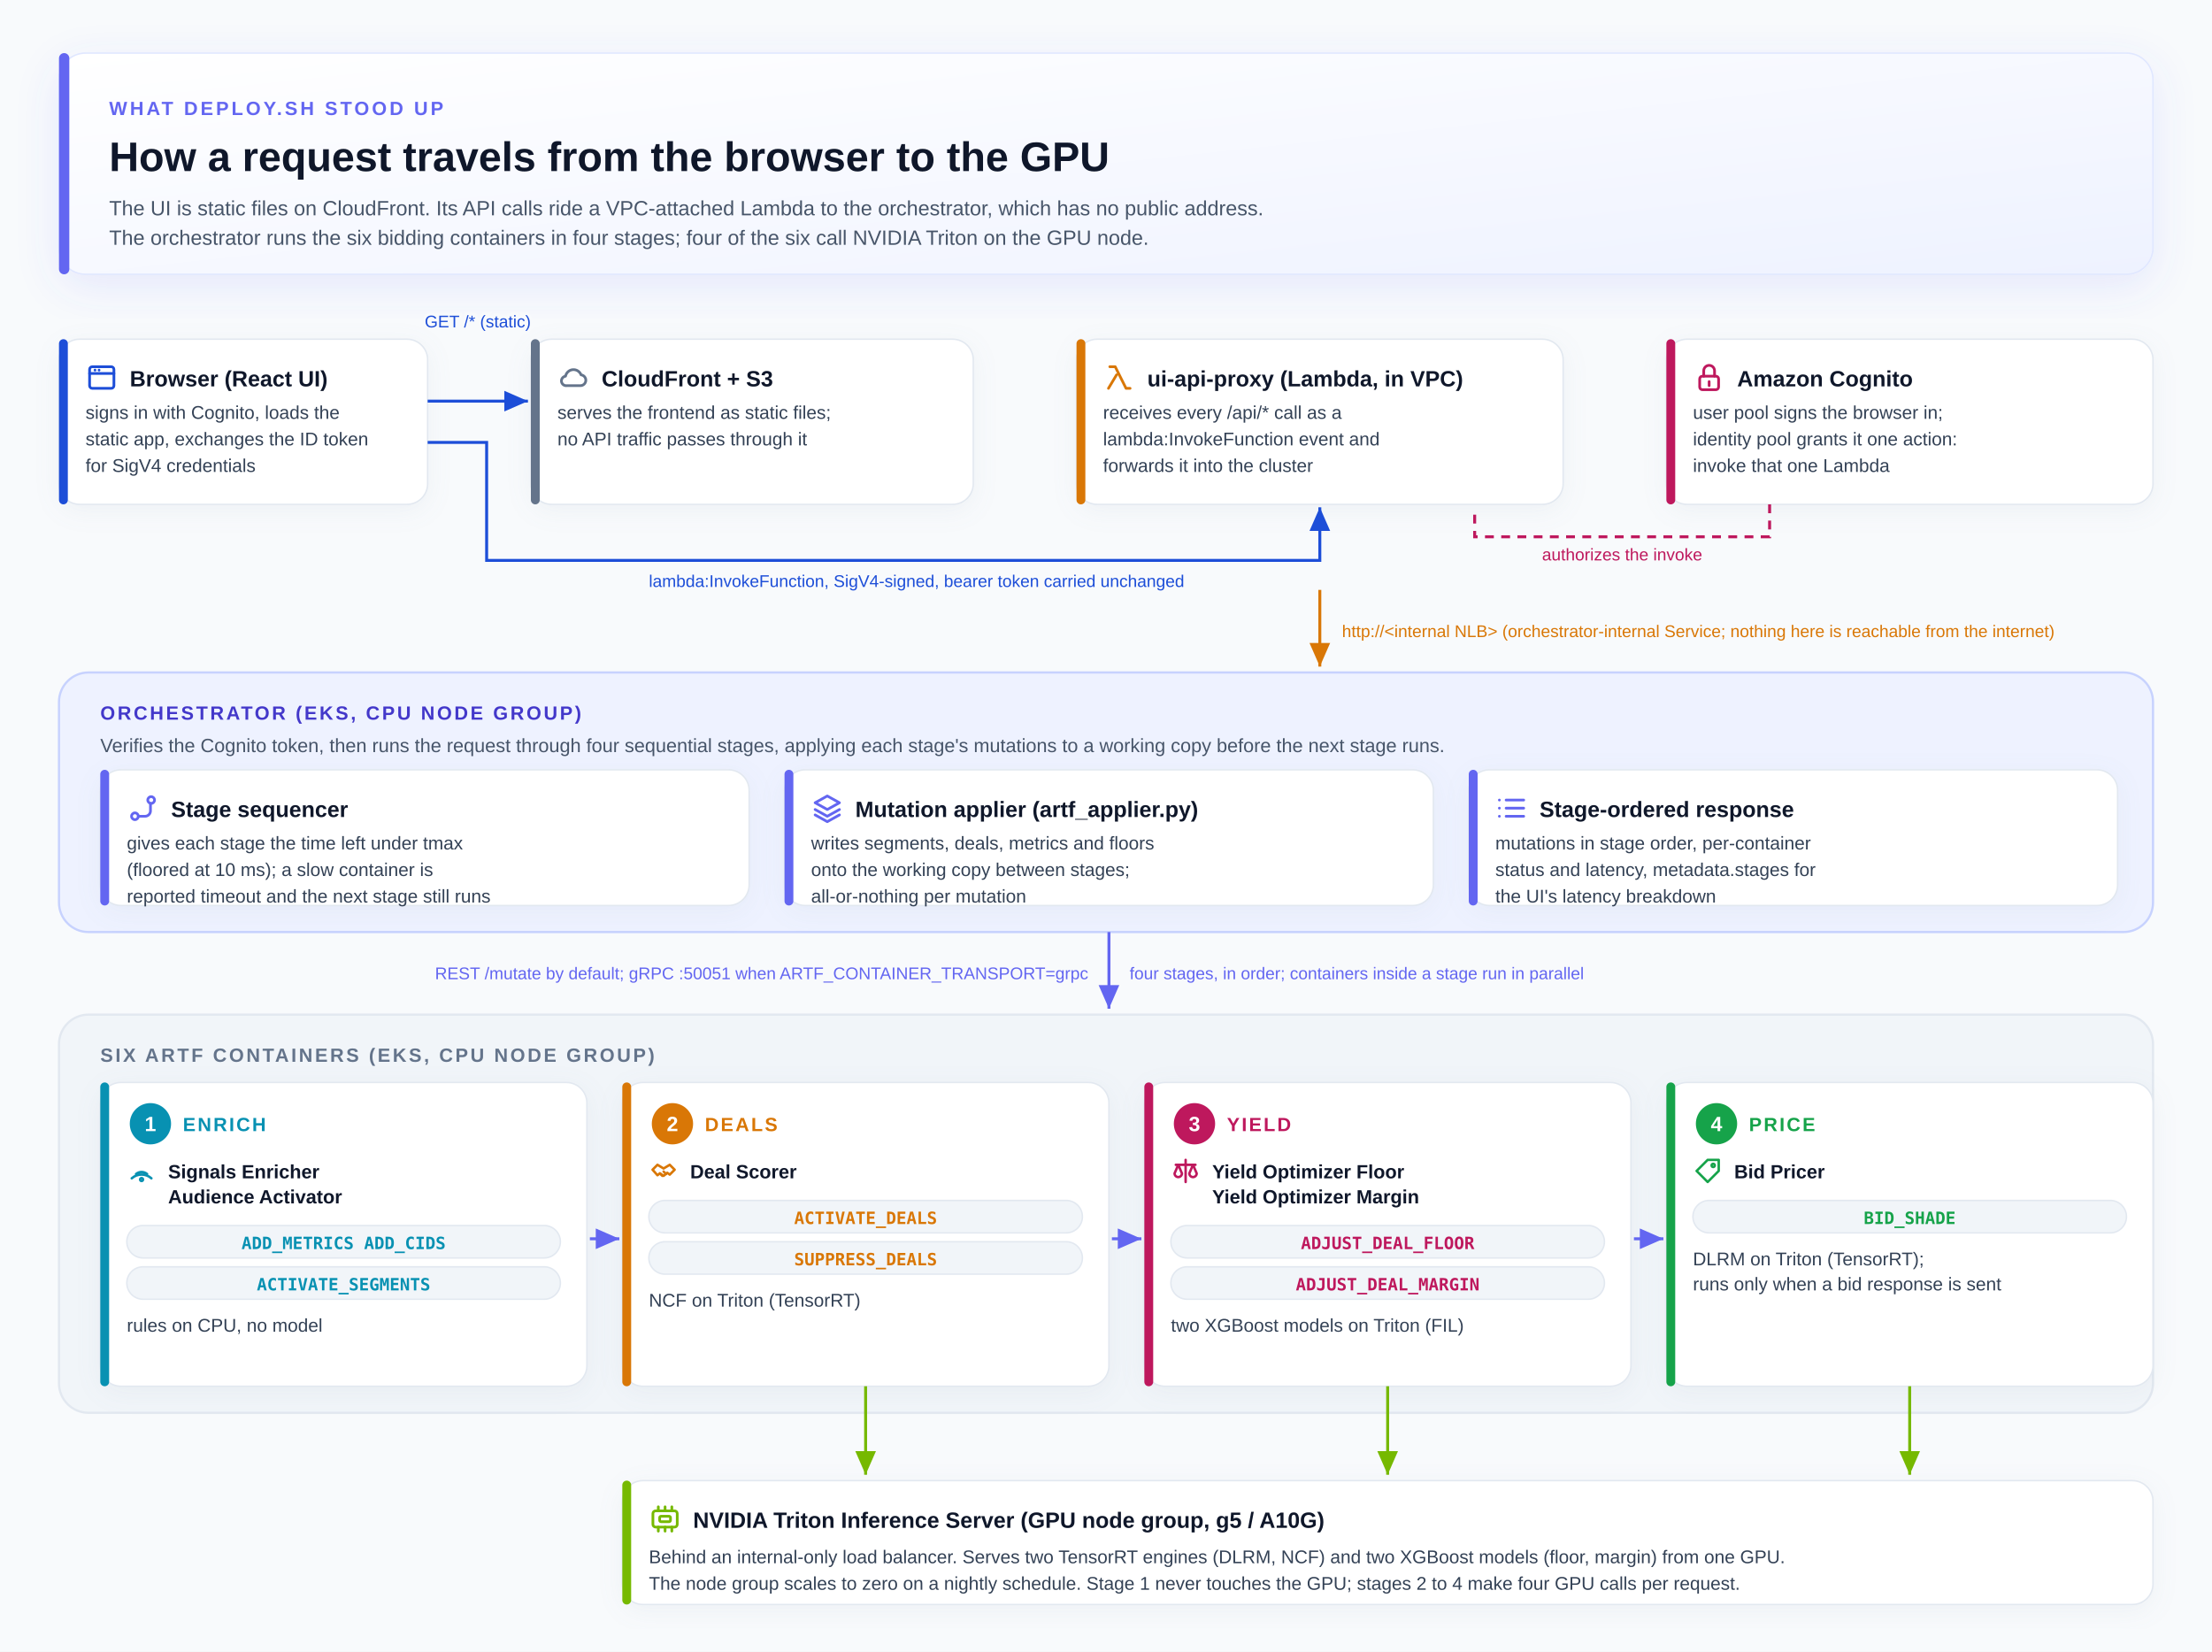
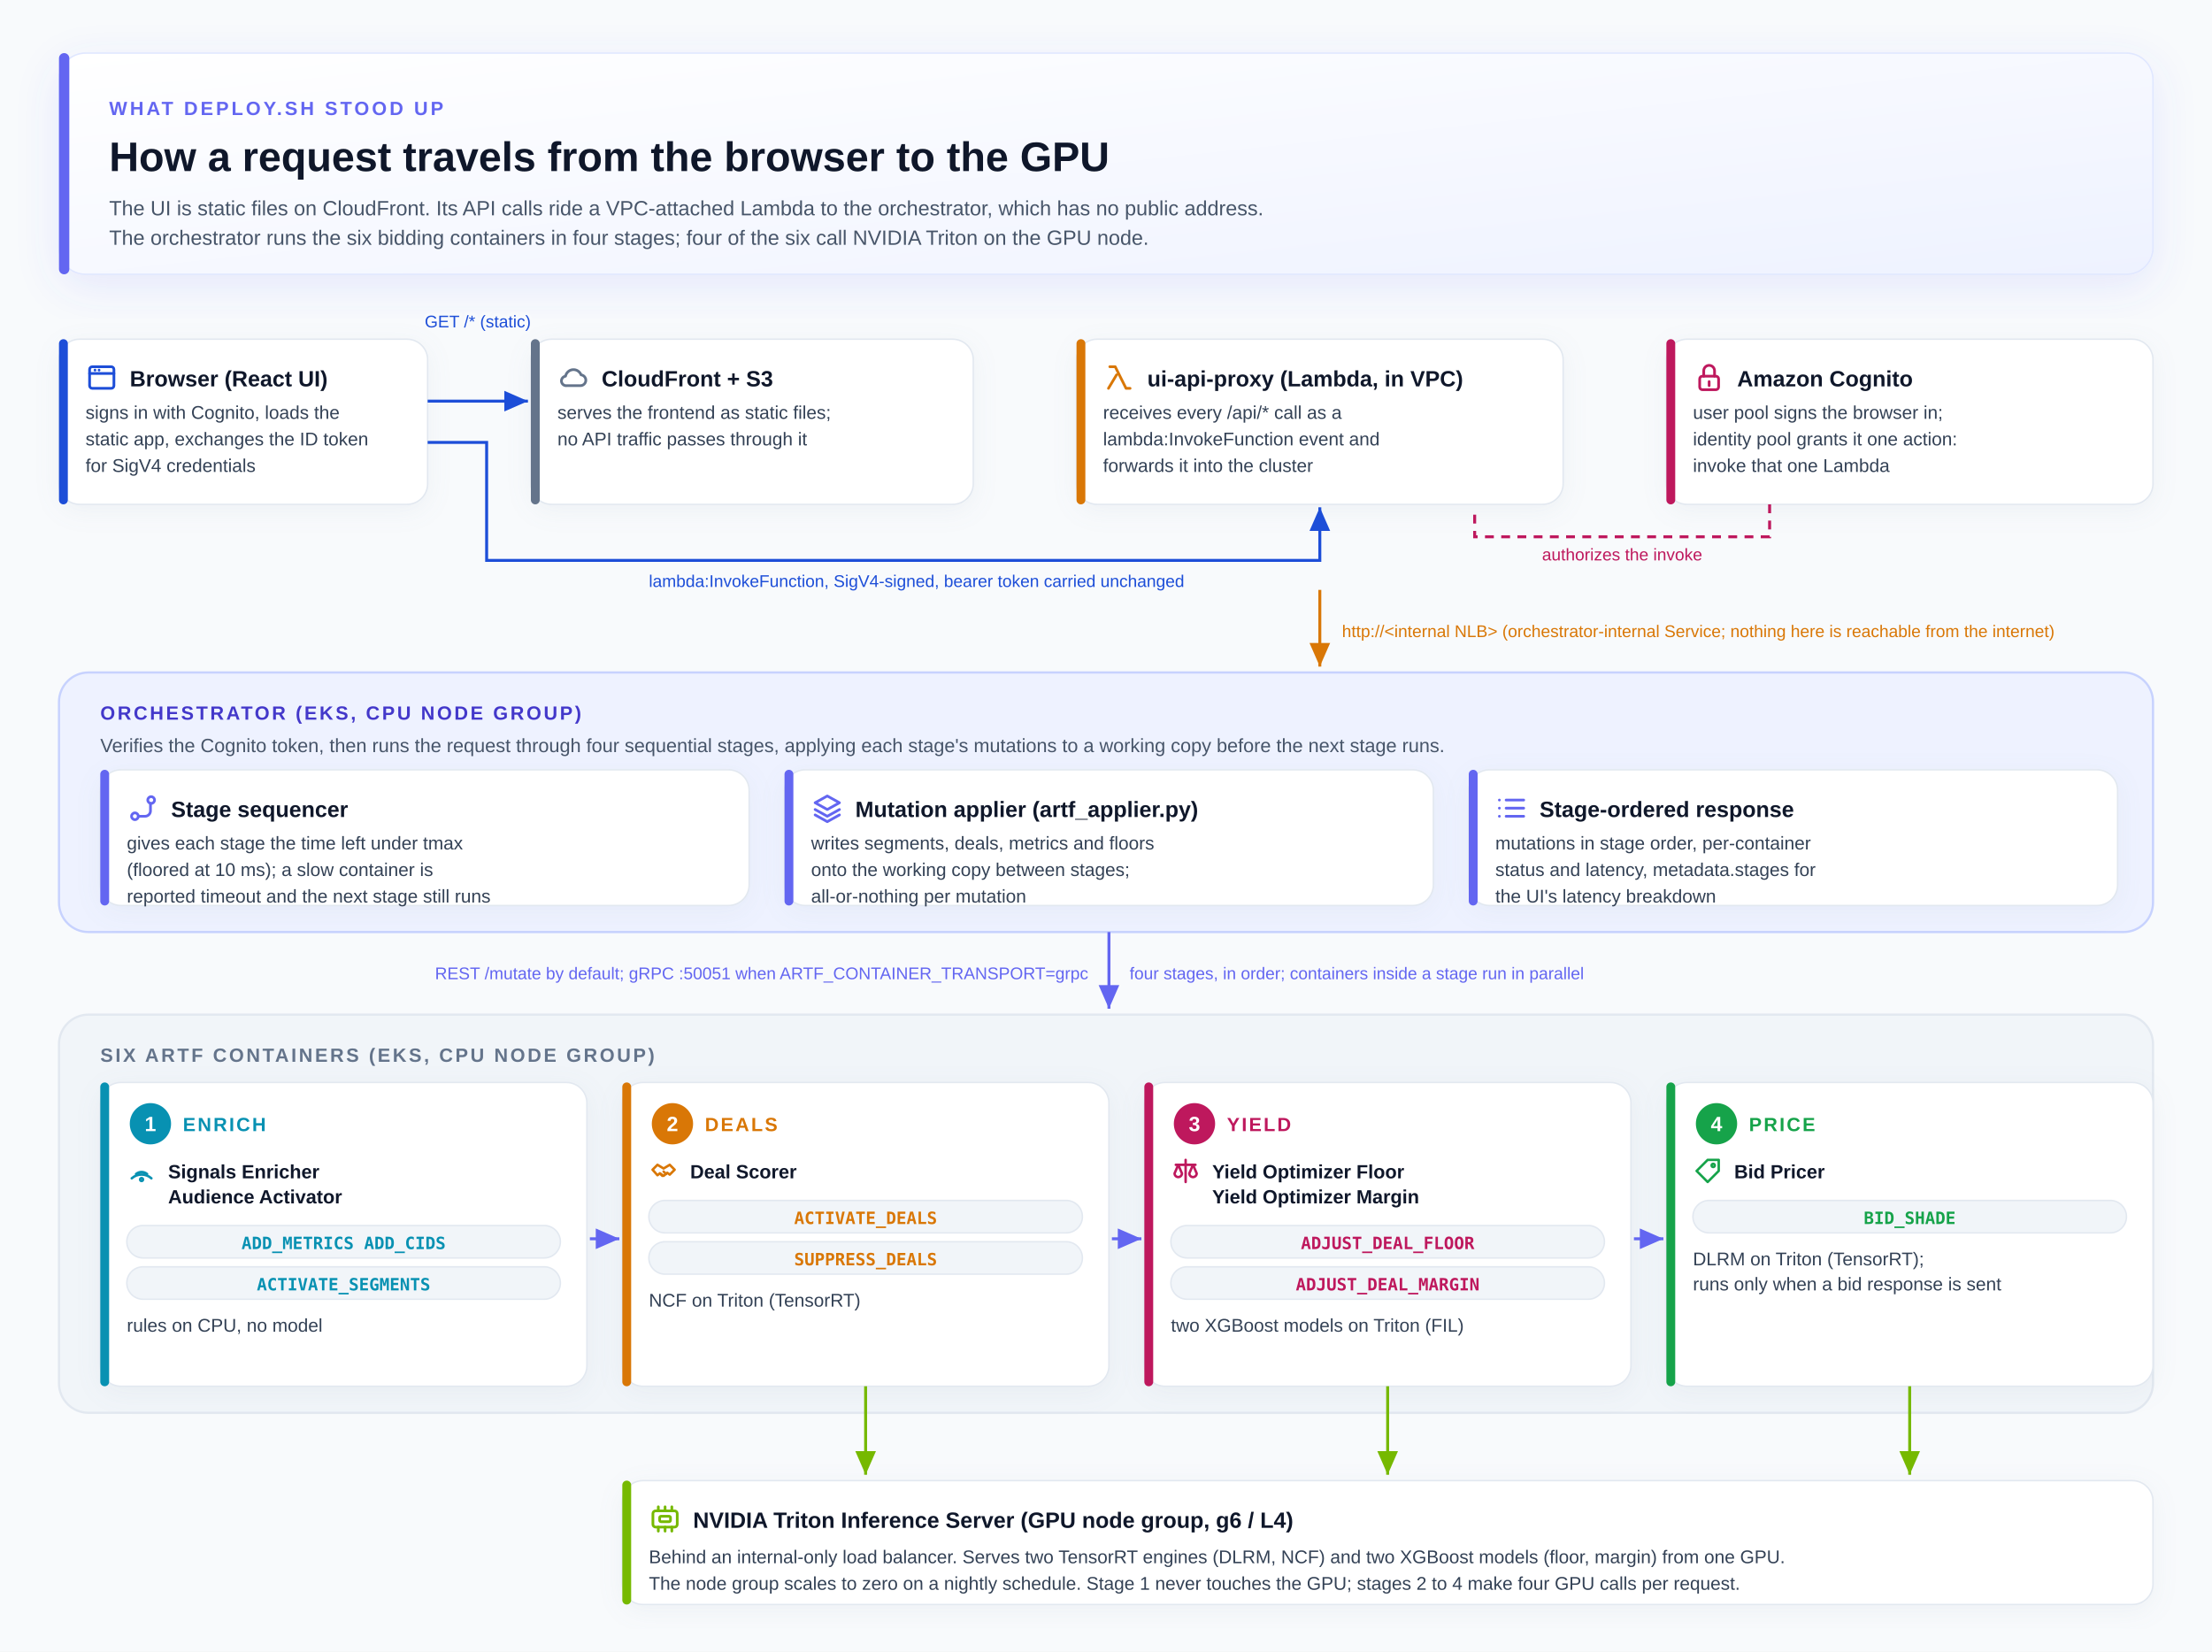
<svg xmlns="http://www.w3.org/2000/svg" width="1500" height="1120" viewBox="0 0 1500 1120" font-family="Amazon Ember, Amazon Ember Display, -apple-system, BlinkMacSystemFont, Segoe UI, Helvetica Neue, Arial, sans-serif">
  <defs>
    <filter id="amb" x="-20%" y="-20%" width="140%" height="140%">
      <feDropShadow dx="0" dy="1" stdDeviation="1" flood-color="#000000" flood-opacity="0.02" />
      <feDropShadow dx="0" dy="4" stdDeviation="8" flood-color="#94A3B8" flood-opacity="0.10" />
    </filter>
    <filter id="ambIndigo" x="-20%" y="-20%" width="140%" height="140%">
      <feDropShadow dx="0" dy="2" stdDeviation="3" flood-color="#6366F1" flood-opacity="0.10" />
      <feDropShadow dx="0" dy="8" stdDeviation="14" flood-color="#6366F1" flood-opacity="0.12" />
    </filter>
    <linearGradient id="hdr" x1="0" y1="0" x2="1" y2="1">
      <stop offset="0%" stop-color="#FFFFFF" />
      <stop offset="100%" stop-color="#EEF2FF" />
    </linearGradient>
    <marker id="arw" markerWidth="10" markerHeight="10" refX="8" refY="3.5" orient="auto">
      <path d="M0,0 L8,3.5 L0,7 Z" fill="#6366F1" />
    </marker>
    <marker id="arwBlue" markerWidth="10" markerHeight="10" refX="8" refY="3.5" orient="auto">
      <path d="M0,0 L8,3.5 L0,7 Z" fill="#1D4ED8" />
    </marker>
    <marker id="arwGrey" markerWidth="10" markerHeight="10" refX="8" refY="3.5" orient="auto">
      <path d="M0,0 L8,3.5 L0,7 Z" fill="#64748B" />
    </marker>
    <marker id="arwC" markerWidth="10" markerHeight="10" refX="8" refY="3.5" orient="auto">
      <path d="M0,0 L8,3.5 L0,7 Z" fill="#0891B2" />
    </marker>
    <marker id="arwA" markerWidth="10" markerHeight="10" refX="8" refY="3.5" orient="auto">
      <path d="M0,0 L8,3.5 L0,7 Z" fill="#D97706" />
    </marker>
    <marker id="arwG" markerWidth="10" markerHeight="10" refX="8" refY="3.5" orient="auto">
      <path d="M0,0 L8,3.5 L0,7 Z" fill="#16A34A" />
    </marker>
    <marker id="arwNv" markerWidth="10" markerHeight="10" refX="8" refY="3.5" orient="auto">
      <path d="M0,0 L8,3.5 L0,7 Z" fill="#76B900" />
    </marker>
    <symbol id="ic-browser" viewBox="0 0 24 24">
      <g fill="none" stroke="currentColor" stroke-width="2" stroke-linecap="round" stroke-linejoin="round">
        <rect x="3" y="4" width="18" height="16" rx="2" />
        <path d="M3 9h18M7 6.5h.01M10 6.5h.01" />
      </g>
    </symbol>
    <symbol id="ic-server" viewBox="0 0 24 24">
      <g fill="none" stroke="currentColor" stroke-width="2" stroke-linecap="round" stroke-linejoin="round">
        <rect x="3" y="4" width="18" height="6" rx="1.5" />
        <rect x="3" y="14" width="18" height="6" rx="1.5" />
        <path d="M7 7h.01M7 17h.01" />
      </g>
    </symbol>
    <symbol id="ic-route" viewBox="0 0 24 24">
      <g fill="none" stroke="currentColor" stroke-width="2" stroke-linecap="round" stroke-linejoin="round">
        <circle cx="6" cy="18" r="2.5" />
        <circle cx="18" cy="6" r="2.5" />
        <path d="M8.5 18h5a4 4 0 0 0 4-4v-5.5" />
      </g>
    </symbol>
    <symbol id="ic-signal" viewBox="0 0 24 24">
      <g fill="none" stroke="currentColor" stroke-width="2" stroke-linecap="round" stroke-linejoin="round">
        <path d="M4 18a12 12 0 0 1 16 0M7.5 14.5a7 7 0 0 1 9 0" />
        <circle cx="12" cy="19" r="1.2" />
      </g>
    </symbol>
    <symbol id="ic-users" viewBox="0 0 24 24">
      <g fill="none" stroke="currentColor" stroke-width="2" stroke-linecap="round" stroke-linejoin="round">
        <circle cx="9" cy="8" r="3.5" />
        <path d="M2.5 20a6.5 6.5 0 0 1 13 0" />
        <circle cx="17" cy="9" r="2.5" />
        <path d="M15.5 14a5 5 0 0 1 6 5" />
      </g>
    </symbol>
    <symbol id="ic-handshake" viewBox="0 0 24 24">
      <g fill="none" stroke="currentColor" stroke-width="2" stroke-linecap="round" stroke-linejoin="round">
        <path d="M3 11l4-4 5 3 5-3 4 4-4 4-2-1.5-3 2.5-3-2-2 1.5z" />
        <path d="M9 14l2 2M12 12.5l2 2" />
      </g>
    </symbol>
    <symbol id="ic-scale" viewBox="0 0 24 24">
      <g fill="none" stroke="currentColor" stroke-width="2" stroke-linecap="round" stroke-linejoin="round">
        <path d="M12 3v18M4 7h16M6 7l-3 7a3 3 0 0 0 6 0zM18 7l-3 7a3 3 0 0 0 6 0z" />
      </g>
    </symbol>
    <symbol id="ic-tag" viewBox="0 0 24 24">
      <g fill="none" stroke="currentColor" stroke-width="2" stroke-linecap="round" stroke-linejoin="round">
        <path d="M3 12l9-9h9v9l-9 9z" />
        <circle cx="16.5" cy="7.5" r="1.3" />
      </g>
    </symbol>
    <symbol id="ic-gpu" viewBox="0 0 24 24">
      <g fill="none" stroke="currentColor" stroke-width="2" stroke-linecap="round" stroke-linejoin="round">
        <rect x="3" y="6" width="18" height="12" rx="2" />
        <rect x="8" y="10" width="8" height="4" rx="1" />
        <path d="M7 3v3M12 3v3M17 3v3M7 18v3M12 18v3M17 18v3" />
      </g>
    </symbol>
    <symbol id="ic-gavel" viewBox="0 0 24 24">
      <g fill="none" stroke="currentColor" stroke-width="2" stroke-linecap="round" stroke-linejoin="round">
        <path d="M4 20l7-7M9 8l7 7M12 5l7 7M7 10l5-5 7 7-5 5z" />
      </g>
    </symbol>
    <symbol id="ic-doc" viewBox="0 0 24 24">
      <g fill="none" stroke="currentColor" stroke-width="2" stroke-linecap="round" stroke-linejoin="round">
        <path d="M7 3h7l5 5v13H7z" />
        <path d="M14 3v5h5M10 13h6M10 17h6" />
      </g>
    </symbol>
    <symbol id="ic-hook" viewBox="0 0 24 24">
      <g fill="none" stroke="currentColor" stroke-width="2" stroke-linecap="round" stroke-linejoin="round">
        <path d="M12 3v9a4 4 0 0 0 8 0" />
        <circle cx="12" cy="3" r="1" />
        <path d="M6 10l3 3-3 3" />
      </g>
    </symbol>
    <symbol id="ic-cloud" viewBox="0 0 24 24">
      <g fill="none" stroke="currentColor" stroke-width="2" stroke-linecap="round" stroke-linejoin="round">
        <path d="M7 18h10a4 4 0 0 0 .5-7.97A6 6 0 0 0 6 11a3.5 3.5 0 0 0 1 7z" />
      </g>
    </symbol>
    <symbol id="ic-lock" viewBox="0 0 24 24">
      <g fill="none" stroke="currentColor" stroke-width="2" stroke-linecap="round" stroke-linejoin="round">
        <rect x="5" y="11" width="14" height="10" rx="2" />
        <path d="M8 11V7a4 4 0 0 1 8 0v4" />
        <path d="M12 15v3" />
      </g>
    </symbol>
    <symbol id="ic-lambda" viewBox="0 0 24 24">
      <g fill="none" stroke="currentColor" stroke-width="2" stroke-linecap="round" stroke-linejoin="round">
        <path d="M5 4h4l8 16h3M4 20l6-10" />
      </g>
    </symbol>
    <symbol id="ic-layers" viewBox="0 0 24 24">
      <g fill="none" stroke="currentColor" stroke-width="2" stroke-linecap="round" stroke-linejoin="round">
        <path d="M12 3l9 5-9 5-9-5z" />
        <path d="M3 13l9 5 9-5M3 17l9 5 9-5" />
      </g>
    </symbol>
    <symbol id="ic-list" viewBox="0 0 24 24">
      <g fill="none" stroke="currentColor" stroke-width="2" stroke-linecap="round" stroke-linejoin="round">
        <path d="M8 6h13M8 12h13M8 18h13M3 6h.01M3 12h.01M3 18h.01" />
      </g>
    </symbol>
    <symbol id="ic-catalog" viewBox="0 0 24 24">
      <g fill="none" stroke="currentColor" stroke-width="2" stroke-linecap="round" stroke-linejoin="round">
        <path d="M4 4h6v16H4zM14 4h6v16h-6z" />
        <path d="M7 8h.01M17 8h.01" />
      </g>
    </symbol>
  </defs>
  <rect width="1500" height="1120" fill="#F8FAFC" />
  <g filter="url(#ambIndigo)">
    <rect x="40" y="36" width="1420" height="150" rx="18" fill="url(#hdr)" stroke="#E0E7FF" />
  </g>
  <rect x="40" y="36" width="7" height="150" rx="3.5" fill="#6366F1" />
  <text x="74" y="78" font-size="13" font-weight="700" fill="#6366F1" letter-spacing="0.14em">WHAT DEPLOY.SH STOOD UP</text>
  <text x="74" y="116" font-size="28" font-weight="700" fill="#0F172A">How a request travels from the browser to the GPU</text>
  <text x="74" y="146" font-size="14" fill="#475569">The UI is static files on CloudFront. Its API calls ride a VPC-attached Lambda to the orchestrator, which has no public address.</text>
  <text x="74" y="166" font-size="14" fill="#475569">The orchestrator runs the six bidding containers in four stages; four of the six call NVIDIA Triton on the GPU node.</text>
  <g filter="url(#amb)">
    <rect x="40" y="230" width="250" height="112" rx="14" fill="#FFFFFF" stroke="#E2E8F0" />
  </g>
  <rect x="40" y="230" width="6" height="112" rx="3" fill="#1D4ED8" />
  <use href="#ic-browser" x="58" y="245" width="22" height="22" color="#1D4ED8" />
  <text x="88" y="262" font-size="15" font-weight="700" fill="#0F172A">Browser (React UI)</text>
  <text x="58" y="284" font-size="12.5" fill="#334155">signs in with Cognito, loads the</text>
  <text x="58" y="302" font-size="12.5" fill="#334155">static app, exchanges the ID token</text>
  <text x="58" y="320" font-size="12.5" fill="#334155">for SigV4 credentials</text>
  <g filter="url(#amb)">
    <rect x="360" y="230" width="300" height="112" rx="14" fill="#FFFFFF" stroke="#E2E8F0" />
  </g>
  <rect x="360" y="230" width="6" height="112" rx="3" fill="#64748B" />
  <use href="#ic-cloud" x="378" y="245" width="22" height="22" color="#64748B" />
  <text x="408" y="262" font-size="15" font-weight="700" fill="#0F172A">CloudFront + S3</text>
  <text x="378" y="284" font-size="12.5" fill="#334155">serves the frontend as static files;</text>
  <text x="378" y="302" font-size="12.5" fill="#334155">no API traffic passes through it</text>
  <g filter="url(#amb)">
    <rect x="730" y="230" width="330" height="112" rx="14" fill="#FFFFFF" stroke="#E2E8F0" />
  </g>
  <rect x="730" y="230" width="6" height="112" rx="3" fill="#D97706" />
  <use href="#ic-lambda" x="748" y="245" width="22" height="22" color="#D97706" />
  <text x="778" y="262" font-size="15" font-weight="700" fill="#0F172A">ui-api-proxy (Lambda, in VPC)</text>
  <text x="748" y="284" font-size="12.5" fill="#334155">receives every /api/* call as a</text>
  <text x="748" y="302" font-size="12.5" fill="#334155">lambda:InvokeFunction event and</text>
  <text x="748" y="320" font-size="12.5" fill="#334155">forwards it into the cluster</text>
  <g filter="url(#amb)">
    <rect x="1130" y="230" width="330" height="112" rx="14" fill="#FFFFFF" stroke="#E2E8F0" />
  </g>
  <rect x="1130" y="230" width="6" height="112" rx="3" fill="#BE185D" />
  <use href="#ic-lock" x="1148" y="245" width="22" height="22" color="#BE185D" />
  <text x="1178" y="262" font-size="15" font-weight="700" fill="#0F172A">Amazon Cognito</text>
  <text x="1148" y="284" font-size="12.5" fill="#334155">user pool signs the browser in;</text>
  <text x="1148" y="302" font-size="12.5" fill="#334155">identity pool grants it one action:</text>
  <text x="1148" y="320" font-size="12.5" fill="#334155">invoke that one Lambda</text>
  <path d="M290 272 L358 272" stroke="#1D4ED8" stroke-width="2" fill="none" marker-end="url(#arwBlue)" />
  <text x="324" y="222" font-size="11.5" font-weight="500" fill="#1D4ED8" text-anchor="middle" stroke="#F8FAFC" stroke-width="4" paint-order="stroke">GET /* (static)</text>
  <path d="M290 300 L330 300 L330 380 L895 380 L895 344" stroke="#1D4ED8" stroke-width="2" fill="none" marker-end="url(#arwBlue)" />
  <text x="440" y="398" font-size="11.5" font-weight="500" fill="#1D4ED8" text-anchor="start" stroke="#F8FAFC" stroke-width="4" paint-order="stroke">lambda:InvokeFunction, SigV4-signed, bearer token carried unchanged</text>
  <path d="M1200 342 L1200 364 L1000 364 L1000 346" stroke="#BE185D" stroke-width="2" fill="none" marker-end="url(#arwR)" stroke-dasharray="6 5" />
  <text x="1100" y="380" font-size="11.5" font-weight="500" fill="#BE185D" text-anchor="middle" stroke="#F8FAFC" stroke-width="4" paint-order="stroke">authorizes the invoke</text>
  <path d="M895 400 L895 452" stroke="#D97706" stroke-width="2" fill="none" marker-end="url(#arwA)" />
  <text x="910" y="432" font-size="11.5" font-weight="500" fill="#D97706" text-anchor="start" stroke="#F8FAFC" stroke-width="4" paint-order="stroke">http://&lt;internal NLB&gt;  (orchestrator-internal Service; nothing here is reachable from the internet)</text>
  <rect x="40" y="456" width="1420" height="176" rx="20" fill="#EEF2FF" stroke="#C7D2FE" stroke-width="1.5" />
  <text x="68" y="488" font-size="13" font-weight="700" fill="#4338CA" letter-spacing="0.12em">ORCHESTRATOR (EKS, CPU NODE GROUP)</text>
  <text x="68" y="510" font-size="13" fill="#475569">Verifies the Cognito token, then runs the request through four sequential stages, applying each stage's mutations to a working copy before the next stage runs.</text>
  <g filter="url(#amb)">
    <rect x="68" y="522" width="440" height="92" rx="14" fill="#FFFFFF" stroke="#E2E8F0" />
  </g>
  <rect x="68" y="522" width="6" height="92" rx="3" fill="#6366F1" />
  <use href="#ic-route" x="86" y="537" width="22" height="22" color="#6366F1" />
  <text x="116" y="554" font-size="15" font-weight="700" fill="#0F172A">Stage sequencer</text>
  <text x="86" y="576" font-size="12.5" fill="#334155">gives each stage the time left under tmax</text>
  <text x="86" y="594" font-size="12.5" fill="#334155">(floored at 10 ms); a slow container is</text>
  <text x="86" y="612" font-size="12.5" fill="#334155">reported timeout and the next stage still runs</text>
  <g filter="url(#amb)">
    <rect x="532" y="522" width="440" height="92" rx="14" fill="#FFFFFF" stroke="#E2E8F0" />
  </g>
  <rect x="532" y="522" width="6" height="92" rx="3" fill="#6366F1" />
  <use href="#ic-layers" x="550" y="537" width="22" height="22" color="#6366F1" />
  <text x="580" y="554" font-size="15" font-weight="700" fill="#0F172A">Mutation applier (artf_applier.py)</text>
  <text x="550" y="576" font-size="12.5" fill="#334155">writes segments, deals, metrics and floors</text>
  <text x="550" y="594" font-size="12.5" fill="#334155">onto the working copy between stages;</text>
  <text x="550" y="612" font-size="12.5" fill="#334155">all-or-nothing per mutation</text>
  <g filter="url(#amb)">
    <rect x="996" y="522" width="440" height="92" rx="14" fill="#FFFFFF" stroke="#E2E8F0" />
  </g>
  <rect x="996" y="522" width="6" height="92" rx="3" fill="#6366F1" />
  <use href="#ic-list" x="1014" y="537" width="22" height="22" color="#6366F1" />
  <text x="1044" y="554" font-size="15" font-weight="700" fill="#0F172A">Stage-ordered response</text>
  <text x="1014" y="576" font-size="12.5" fill="#334155">mutations in stage order, per-container</text>
  <text x="1014" y="594" font-size="12.5" fill="#334155">status and latency, metadata.stages for</text>
  <text x="1014" y="612" font-size="12.5" fill="#334155">the UI's latency breakdown</text>
  <path d="M752 632 L752 684" stroke="#6366F1" stroke-width="2" fill="none" marker-end="url(#arw)" />
  <text x="766" y="664" font-size="11.5" font-weight="500" fill="#6366F1" text-anchor="start" stroke="#F8FAFC" stroke-width="4" paint-order="stroke">four stages, in order; containers inside a stage run in parallel</text>
  <text x="738" y="664" font-size="11.5" font-weight="500" fill="#6366F1" text-anchor="end" stroke="#F8FAFC" stroke-width="4" paint-order="stroke">REST /mutate by default; gRPC :50051 when ARTF_CONTAINER_TRANSPORT=grpc</text>
  <rect x="40" y="688" width="1420" height="270" rx="20" fill="#F1F5F9" stroke="#E2E8F0" stroke-width="1.5" />
  <text x="68" y="720" font-size="13" font-weight="700" fill="#64748B" letter-spacing="0.12em">SIX ARTF CONTAINERS (EKS, CPU NODE GROUP)</text>
  <g filter="url(#amb)">
    <rect x="68" y="734" width="330" height="206" rx="14" fill="#FFFFFF" stroke="#E2E8F0" />
  </g>
  <rect x="68" y="734" width="6" height="206" rx="3" fill="#0891B2" />
  <circle cx="102" cy="762" r="14" fill="#0891B2" />
  <text x="102" y="767" font-size="14" font-weight="700" fill="#FFFFFF" text-anchor="middle">1</text>
  <text x="124" y="767" font-size="13" font-weight="700" fill="#0891B2" letter-spacing="0.10em">ENRICH</text>
  <use href="#ic-signal" x="86" y="784" width="20" height="20" color="#0891B2" />
  <text x="114" y="799" font-size="13" font-weight="700" fill="#0F172A">Signals Enricher</text>
  <text x="114" y="816" font-size="13" font-weight="700" fill="#0F172A">Audience Activator</text>
  <rect x="86" y="831" width="294" height="22" rx="11" fill="#F1F5F9" stroke="#E2E8F0" />
  <text x="233.0" y="847" font-size="11.5" font-weight="600" fill="#0891B2" text-anchor="middle" font-family="ui-monospace, SFMono-Regular, Menlo, monospace">ADD_METRICS  ADD_CIDS</text>
  <rect x="86" y="859" width="294" height="22" rx="11" fill="#F1F5F9" stroke="#E2E8F0" />
  <text x="233.0" y="875" font-size="11.5" font-weight="600" fill="#0891B2" text-anchor="middle" font-family="ui-monospace, SFMono-Regular, Menlo, monospace">ACTIVATE_SEGMENTS</text>
  <text x="86" y="903" font-size="12.5" fill="#334155">rules on CPU, no model</text>
  <g filter="url(#amb)">
    <rect x="422" y="734" width="330" height="206" rx="14" fill="#FFFFFF" stroke="#E2E8F0" />
  </g>
  <rect x="422" y="734" width="6" height="206" rx="3" fill="#D97706" />
  <circle cx="456" cy="762" r="14" fill="#D97706" />
  <text x="456" y="767" font-size="14" font-weight="700" fill="#FFFFFF" text-anchor="middle">2</text>
  <text x="478" y="767" font-size="13" font-weight="700" fill="#D97706" letter-spacing="0.10em">DEALS</text>
  <use href="#ic-handshake" x="440" y="784" width="20" height="20" color="#D97706" />
  <text x="468" y="799" font-size="13" font-weight="700" fill="#0F172A">Deal Scorer</text>
  <rect x="440" y="814" width="294" height="22" rx="11" fill="#F1F5F9" stroke="#E2E8F0" />
  <text x="587.0" y="830" font-size="11.5" font-weight="600" fill="#D97706" text-anchor="middle" font-family="ui-monospace, SFMono-Regular, Menlo, monospace">ACTIVATE_DEALS</text>
  <rect x="440" y="842" width="294" height="22" rx="11" fill="#F1F5F9" stroke="#E2E8F0" />
  <text x="587.0" y="858" font-size="11.5" font-weight="600" fill="#D97706" text-anchor="middle" font-family="ui-monospace, SFMono-Regular, Menlo, monospace">SUPPRESS_DEALS</text>
  <text x="440" y="886" font-size="12.5" fill="#334155">NCF on Triton (TensorRT)</text>
  <g filter="url(#amb)">
    <rect x="776" y="734" width="330" height="206" rx="14" fill="#FFFFFF" stroke="#E2E8F0" />
  </g>
  <rect x="776" y="734" width="6" height="206" rx="3" fill="#BE185D" />
  <circle cx="810" cy="762" r="14" fill="#BE185D" />
  <text x="810" y="767" font-size="14" font-weight="700" fill="#FFFFFF" text-anchor="middle">3</text>
  <text x="832" y="767" font-size="13" font-weight="700" fill="#BE185D" letter-spacing="0.10em">YIELD</text>
  <use href="#ic-scale" x="794" y="784" width="20" height="20" color="#BE185D" />
  <text x="822" y="799" font-size="13" font-weight="700" fill="#0F172A">Yield Optimizer Floor</text>
  <text x="822" y="816" font-size="13" font-weight="700" fill="#0F172A">Yield Optimizer Margin</text>
  <rect x="794" y="831" width="294" height="22" rx="11" fill="#F1F5F9" stroke="#E2E8F0" />
  <text x="941.0" y="847" font-size="11.5" font-weight="600" fill="#BE185D" text-anchor="middle" font-family="ui-monospace, SFMono-Regular, Menlo, monospace">ADJUST_DEAL_FLOOR</text>
  <rect x="794" y="859" width="294" height="22" rx="11" fill="#F1F5F9" stroke="#E2E8F0" />
  <text x="941.0" y="875" font-size="11.5" font-weight="600" fill="#BE185D" text-anchor="middle" font-family="ui-monospace, SFMono-Regular, Menlo, monospace">ADJUST_DEAL_MARGIN</text>
  <text x="794" y="903" font-size="12.5" fill="#334155">two XGBoost models on Triton (FIL)</text>
  <g filter="url(#amb)">
    <rect x="1130" y="734" width="330" height="206" rx="14" fill="#FFFFFF" stroke="#E2E8F0" />
  </g>
  <rect x="1130" y="734" width="6" height="206" rx="3" fill="#16A34A" />
  <circle cx="1164" cy="762" r="14" fill="#16A34A" />
  <text x="1164" y="767" font-size="14" font-weight="700" fill="#FFFFFF" text-anchor="middle">4</text>
  <text x="1186" y="767" font-size="13" font-weight="700" fill="#16A34A" letter-spacing="0.10em">PRICE</text>
  <use href="#ic-tag" x="1148" y="784" width="20" height="20" color="#16A34A" />
  <text x="1176" y="799" font-size="13" font-weight="700" fill="#0F172A">Bid Pricer</text>
  <rect x="1148" y="814" width="294" height="22" rx="11" fill="#F1F5F9" stroke="#E2E8F0" />
  <text x="1295.0" y="830" font-size="11.5" font-weight="600" fill="#16A34A" text-anchor="middle" font-family="ui-monospace, SFMono-Regular, Menlo, monospace">BID_SHADE</text>
  <text x="1148" y="858" font-size="12.5" fill="#334155">DLRM on Triton (TensorRT);</text>
  <text x="1148" y="875" font-size="12.5" fill="#334155">runs only when a bid response is sent</text>
  <path d="M400 840 L420 840" stroke="#6366F1" stroke-width="2" fill="none" marker-end="url(#arw)" />
  <path d="M754 840 L774 840" stroke="#6366F1" stroke-width="2" fill="none" marker-end="url(#arw)" />
  <path d="M1108 840 L1128 840" stroke="#6366F1" stroke-width="2" fill="none" marker-end="url(#arw)" />
  <path d="M587.0 940 L587.0 1000" stroke="#76B900" stroke-width="2" fill="none" marker-end="url(#arwNv)" />
  <path d="M941.0 940 L941.0 1000" stroke="#76B900" stroke-width="2" fill="none" marker-end="url(#arwNv)" />
  <path d="M1295.0 940 L1295.0 1000" stroke="#76B900" stroke-width="2" fill="none" marker-end="url(#arwNv)" />
  <g filter="url(#amb)">
    <rect x="422" y="1004" width="1038" height="84" rx="14" fill="#FFFFFF" stroke="#E2E8F0" />
  </g>
  <rect x="422" y="1004" width="6" height="84" rx="3" fill="#76B900" />
  <use href="#ic-gpu" x="440" y="1019" width="22" height="22" color="#76B900" />
-   <text x="470" y="1036" font-size="15" font-weight="700" fill="#0F172A">NVIDIA Triton Inference Server (GPU node group, g5 / A10G)</text>
+   <text x="470" y="1036" font-size="15" font-weight="700" fill="#0F172A">NVIDIA Triton Inference Server (GPU node group, g6 / L4)</text>
  <text x="440" y="1060" font-size="12.5" fill="#334155">Behind an internal-only load balancer. Serves two TensorRT engines (DLRM, NCF) and two XGBoost models (floor, margin) from one GPU.</text>
  <text x="440" y="1078" font-size="12.5" fill="#334155">The node group scales to zero on a nightly schedule. Stage 1 never touches the GPU; stages 2 to 4 make four GPU calls per request.</text>
</svg>
